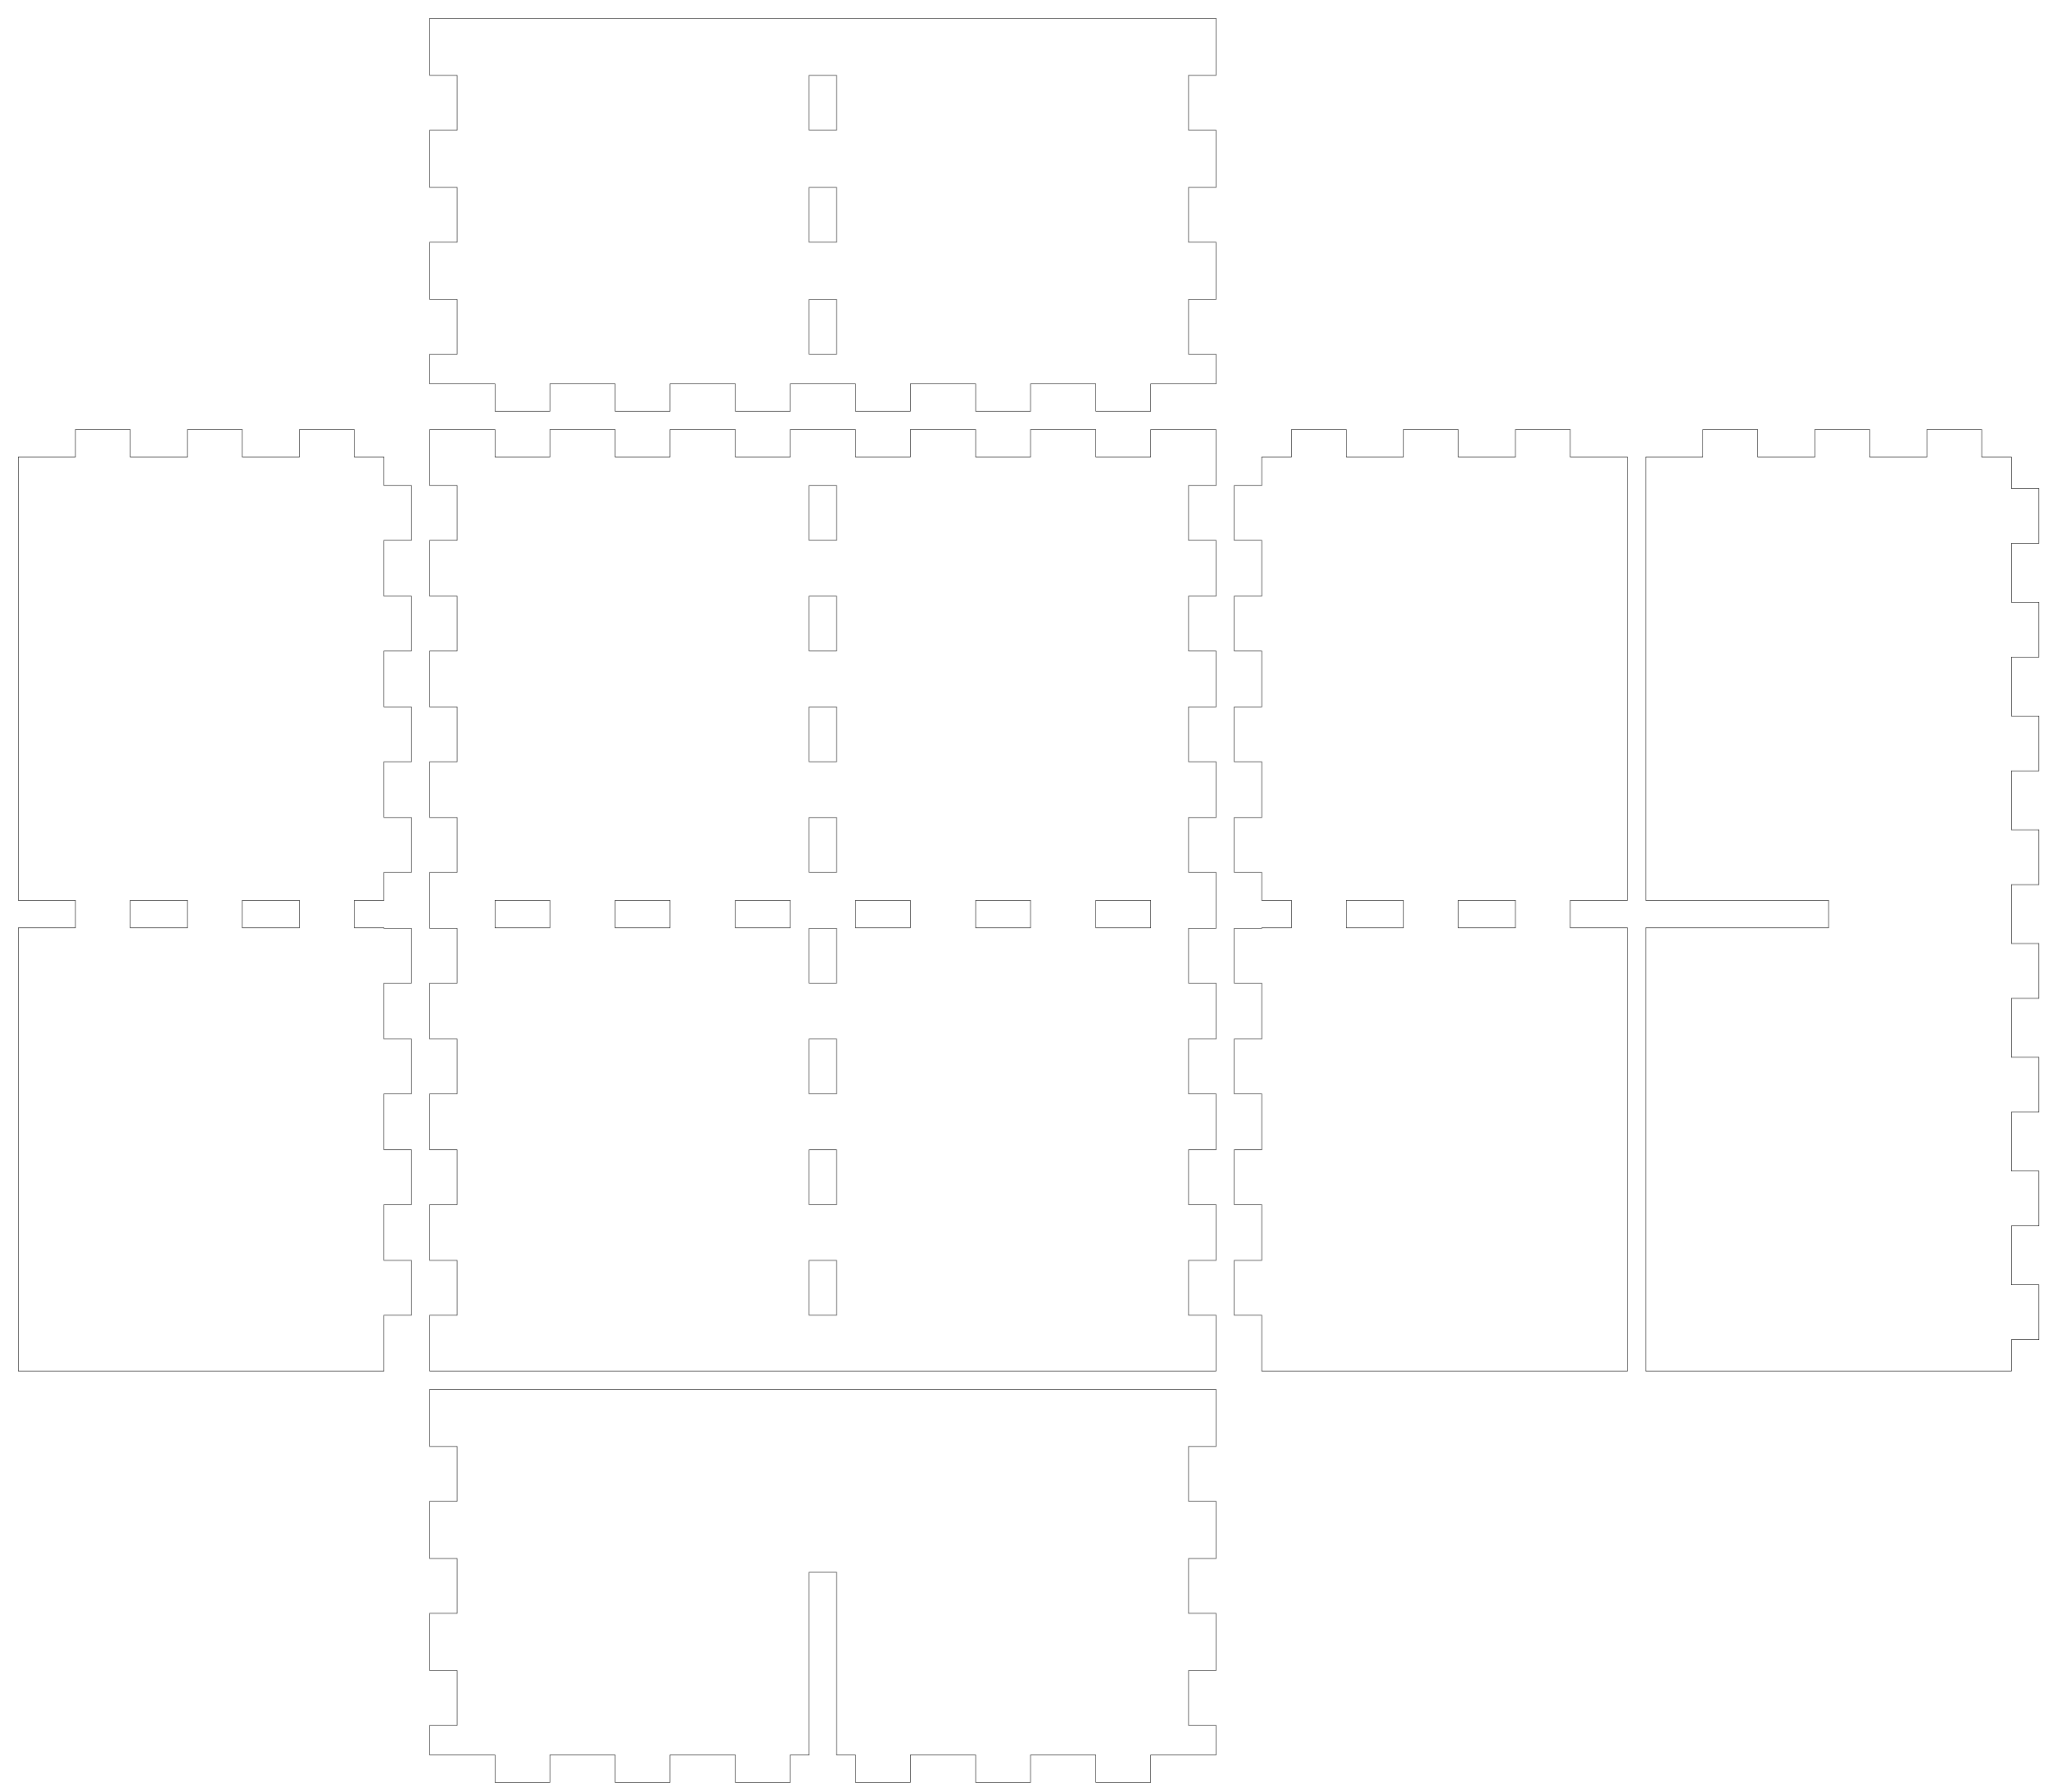
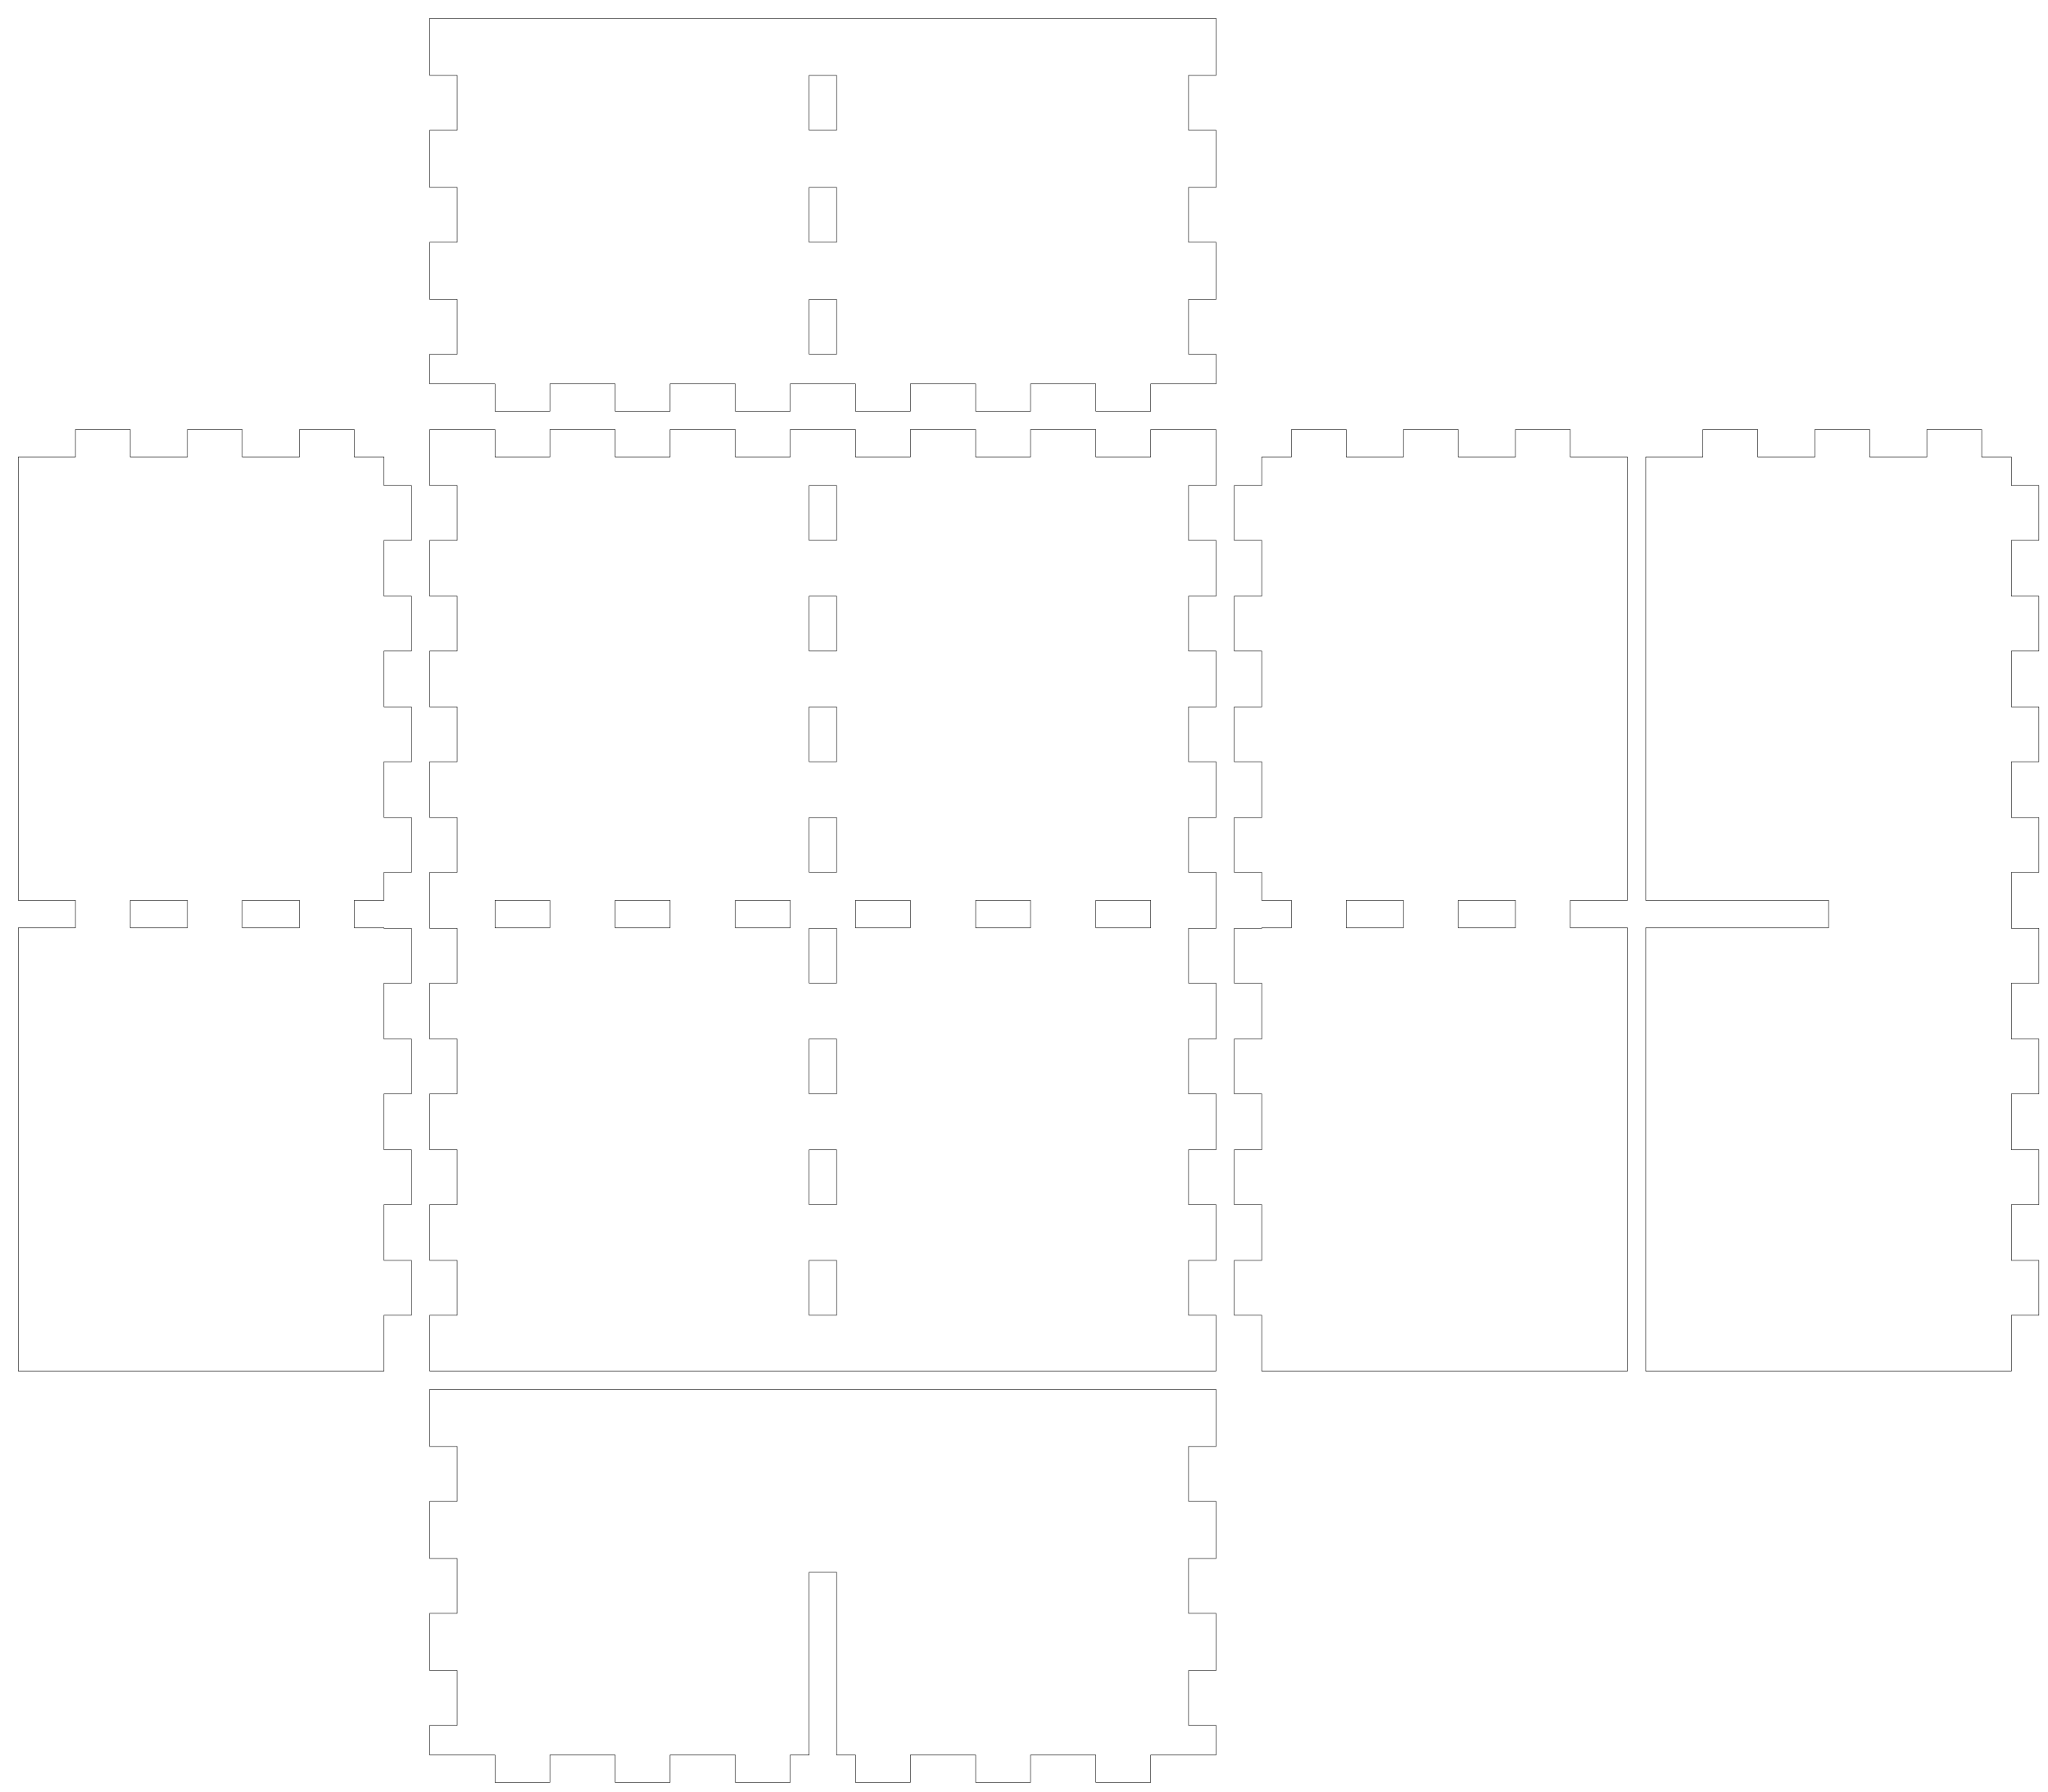
- <svg xmlns="http://www.w3.org/2000/svg" width="224mm" height="196mm" viewBox="0 0 224 196" version="1.1" id="svg5">
-   <defs id="defs2" />
-   <g id="layer1">
-     <path id="xdivider_001" style="fill:none;stroke:#000000;stroke-width:0.051" d="M 47 158.25 L 50 158.25 L 50 164.25 L 47 164.25 L 47 170.5 L 50 170.5 L 50 176.5 L 47 176.5 L 47 182.75 L 50 182.75 L 50 188.75 L 47 188.75 L 47 192 L 54.143 192 L 54.143 195 L 60.143 195 L 60.143 192 L 67.286 192 L 67.286 195 L 73.286 195 L 73.286 192 L 80.429 192 L 80.429 195 L 86.429 195 L 86.429 192 L 88.5 192 L 88.5 172 L 91.5 172 L 91.5 192 L 93.571 192 L 93.571 195 L 99.571 195 L 99.571 192 L 106.714 192 L 106.714 195 L 112.714 195 L 112.714 192 L 119.857 192 L 119.857 195 L 125.857 195 L 125.857 192 L 133 192 L 133 188.75 L 130 188.75 L 130 182.75 L 133 182.75 L 133 176.5 L 130 176.5 L 130 170.5 L 133 170.5 L 133 164.25 L 130 164.25 L 130 158.25 L 133 158.25 L 133 152 L 47 152 L 47 158.25 Z" />
-     <path id="piece_001" style="fill:none;stroke:#000000;stroke-width:0.051" d="M 2 98.5 L 8.25 98.5 L 8.25 101.5 L 2 101.5 L 2 150 L 42 150 L 42 143.889 L 45 143.889 L 45 137.889 L 42 137.889 L 42 131.778 L 45 131.778 L 45 125.778 L 42 125.778 L 42 119.667 L 45 119.667 L 45 113.667 L 42 113.667 L 42 107.556 L 45 107.556 L 45 101.556 L 42 101.556 L 42 101.5 L 38.75 101.5 L 38.75 98.5 L 42 98.5 L 42 95.444 L 45 95.444 L 45 89.444 L 42 89.444 L 42 83.333 L 45 83.333 L 45 77.333 L 42 77.333 L 42 71.222 L 45 71.222 L 45 65.222 L 42 65.222 L 42 59.111 L 45 59.111 L 45 53.111 L 42 53.111 L 42 50 L 38.75 50 L 38.75 47 L 32.75 47 L 32.75 50 L 26.5 50 L 26.5 47 L 20.5 47 L 20.5 50 L 14.25 50 L 14.25 47 L 8.25 47 L 8.25 50 L 2 50 L 2 98.5 Z M 14.25 98.5 L 20.5 98.5 L 20.5 101.5 L 14.25 101.5 L 14.25 98.5 Z M 26.5 98.5 L 32.75 98.5 L 32.75 101.5 L 26.5 101.5 L 26.5 98.5 Z" />
-     <path id="ydivider_001" style="fill:none;stroke:#000000;stroke-width:0.051" d="M 180 98.5 L 200 98.5 L 200 101.5 L 180 101.5 L 180 150 L 220 150 L 220 146.556 L 223 146.556 L 223 140.556 L 220 140.556 L 220 134.111 L 223 134.111 L 223 128.111 L 220 128.111 L 220 121.667 L 223 121.667 L 223 115.667 L 220 115.667 L 220 109.222 L 223 109.222 L 223 103.222 L 220 103.222 L 220 96.778 L 223 96.778 L 223 90.778 L 220 90.778 L 220 84.333 L 223 84.333 L 223 78.333 L 220 78.333 L 220 71.889 L 223 71.889 L 223 65.889 L 220 65.889 L 220 59.444 L 223 59.444 L 223 53.444 L 220 53.444 L 220 50 L 216.75 50 L 216.75 47 L 210.75 47 L 210.75 50 L 204.5 50 L 204.5 47 L 198.5 47 L 198.5 50 L 192.25 50 L 192.25 47 L 186.25 47 L 186.25 50 L 180 50 L 180 98.5 Z" />
-     <path id="piece_002" style="fill:none;stroke:#000000;stroke-width:0.051" d="M 47 53.111 L 50 53.111 L 50 59.111 L 47 59.111 L 47 65.222 L 50 65.222 L 50 71.222 L 47 71.222 L 47 77.333 L 50 77.333 L 50 83.333 L 47 83.333 L 47 89.444 L 50 89.444 L 50 95.444 L 47 95.444 L 47 101.556 L 50 101.556 L 50 107.556 L 47 107.556 L 47 113.667 L 50 113.667 L 50 119.667 L 47 119.667 L 47 125.778 L 50 125.778 L 50 131.778 L 47 131.778 L 47 137.889 L 50 137.889 L 50 143.889 L 47 143.889 L 47 150 L 133 150 L 133 143.889 L 130 143.889 L 130 137.889 L 133 137.889 L 133 131.778 L 130 131.778 L 130 125.778 L 133 125.778 L 133 119.667 L 130 119.667 L 130 113.667 L 133 113.667 L 133 107.556 L 130 107.556 L 130 101.556 L 133 101.556 L 133 95.444 L 130 95.444 L 130 89.444 L 133 89.444 L 133 83.333 L 130 83.333 L 130 77.333 L 133 77.333 L 133 71.222 L 130 71.222 L 130 65.222 L 133 65.222 L 133 59.111 L 130 59.111 L 130 53.111 L 133 53.111 L 133 47 L 125.857 47 L 125.857 50 L 119.857 50 L 119.857 47 L 112.714 47 L 112.714 50 L 106.714 50 L 106.714 47 L 99.571 47 L 99.571 50 L 93.571 50 L 93.571 47 L 86.429 47 L 86.429 50 L 80.429 50 L 80.429 47 L 73.286 47 L 73.286 50 L 67.286 50 L 67.286 47 L 60.143 47 L 60.143 50 L 54.143 50 L 54.143 47 L 47 47 L 47 53.111 Z M 106.714 98.5 L 112.714 98.5 L 112.714 101.5 L 106.714 101.5 L 106.714 98.5 Z M 119.857 98.5 L 125.857 98.5 L 125.857 101.5 L 119.857 101.5 L 119.857 98.5 Z M 54.143 98.5 L 60.143 98.5 L 60.143 101.5 L 54.143 101.5 L 54.143 98.5 Z M 67.286 98.5 L 73.286 98.5 L 73.286 101.5 L 67.286 101.5 L 67.286 98.5 Z M 80.429 98.5 L 86.429 98.5 L 86.429 101.5 L 80.429 101.5 L 80.429 98.5 Z M 88.5 101.556 L 91.5 101.556 L 91.5 107.556 L 88.5 107.556 L 88.5 101.556 Z M 88.5 113.667 L 91.5 113.667 L 91.5 119.667 L 88.5 119.667 L 88.5 113.667 Z M 88.5 125.778 L 91.5 125.778 L 91.5 131.778 L 88.5 131.778 L 88.5 125.778 Z M 88.5 137.889 L 91.5 137.889 L 91.5 143.889 L 88.5 143.889 L 88.5 137.889 Z M 88.5 53.111 L 91.5 53.111 L 91.5 59.111 L 88.5 59.111 L 88.5 53.111 Z M 88.5 65.222 L 91.5 65.222 L 91.5 71.222 L 88.5 71.222 L 88.5 65.222 Z M 88.5 77.333 L 91.5 77.333 L 91.5 83.333 L 88.5 83.333 L 88.5 77.333 Z M 88.5 89.444 L 91.5 89.444 L 91.5 95.444 L 88.5 95.444 L 88.5 89.444 Z M 93.571 98.5 L 99.571 98.5 L 99.571 101.5 L 93.571 101.5 L 93.571 98.5 Z" />
-     <path id="piece_003" style="fill:none;stroke:#000000;stroke-width:0.051" d="M 138 53.111 L 135 53.111 L 135 59.111 L 138 59.111 L 138 65.222 L 135 65.222 L 135 71.222 L 138 71.222 L 138 77.333 L 135 77.333 L 135 83.333 L 138 83.333 L 138 89.444 L 135 89.444 L 135 95.444 L 138 95.444 L 138 98.5 L 141.25 98.5 L 141.25 101.5 L 138 101.5 L 138 101.556 L 135 101.556 L 135 107.556 L 138 107.556 L 138 113.667 L 135 113.667 L 135 119.667 L 138 119.667 L 138 125.778 L 135 125.778 L 135 131.778 L 138 131.778 L 138 137.889 L 135 137.889 L 135 143.889 L 138 143.889 L 138 150 L 178 150 L 178 101.5 L 171.75 101.5 L 171.75 98.5 L 178 98.5 L 178 50 L 171.75 50 L 171.75 47 L 165.75 47 L 165.75 50 L 159.5 50 L 159.5 47 L 153.5 47 L 153.5 50 L 147.25 50 L 147.25 47 L 141.25 47 L 141.25 50 L 138 50 L 138 53.111 Z M 147.25 98.5 L 153.5 98.5 L 153.5 101.5 L 147.25 101.5 L 147.25 98.5 Z M 159.5 98.5 L 165.75 98.5 L 165.75 101.5 L 159.5 101.5 L 159.5 98.5 Z" />
-     <path id="piece_004" style="fill:none;stroke:#000000;stroke-width:0.051" d="M 47 8.25 L 50 8.25 L 50 14.25 L 47 14.25 L 47 20.5 L 50 20.5 L 50 26.5 L 47 26.5 L 47 32.75 L 50 32.75 L 50 38.75 L 47 38.75 L 47 42 L 54.143 42 L 54.143 45 L 60.143 45 L 60.143 42 L 67.286 42 L 67.286 45 L 73.286 45 L 73.286 42 L 80.429 42 L 80.429 45 L 86.429 45 L 86.429 42 L 93.571 42 L 93.571 45 L 99.571 45 L 99.571 42 L 106.714 42 L 106.714 45 L 112.714 45 L 112.714 42 L 119.857 42 L 119.857 45 L 125.857 45 L 125.857 42 L 133 42 L 133 38.75 L 130 38.75 L 130 32.75 L 133 32.75 L 133 26.5 L 130 26.5 L 130 20.5 L 133 20.5 L 133 14.25 L 130 14.25 L 130 8.25 L 133 8.25 L 133 2 L 47 2 L 47 8.25 Z M 88.5 20.5 L 91.5 20.5 L 91.5 26.5 L 88.5 26.5 L 88.5 20.5 Z M 88.5 32.75 L 91.5 32.75 L 91.5 38.75 L 88.5 38.75 L 88.5 32.75 Z M 88.5 8.25 L 91.5 8.25 L 91.5 14.25 L 88.5 14.25 L 88.5 8.25 Z" />
+ <svg xmlns="http://www.w3.org/2000/svg" width="224mm" height="196mm" viewBox="0 0 224 196" version="1.1">
+   <defs id="defaults" />
+   <g id="tabbedbox">
+     <path id="xdivider" style="fill:none;stroke:#000000;stroke-width:0.051" d="M 47 158.25 L 50 158.25 L 50 164.25 L 47 164.25 L 47 170.5 L 50 170.5 L 50 176.5 L 47 176.5 L 47 182.75 L 50 182.75 L 50 188.75 L 47 188.75 L 47 192 L 54.143 192 L 54.143 195 L 60.143 195 L 60.143 192 L 67.286 192 L 67.286 195 L 73.286 195 L 73.286 192 L 80.429 192 L 80.429 195 L 86.429 195 L 86.429 192 L 88.5 192 L 88.5 172 L 91.5 172 L 91.5 192 L 93.571 192 L 93.571 195 L 99.571 195 L 99.571 192 L 106.714 192 L 106.714 195 L 112.714 195 L 112.714 192 L 119.857 192 L 119.857 195 L 125.857 195 L 125.857 192 L 133 192 L 133 188.75 L 130 188.75 L 130 182.75 L 133 182.75 L 133 176.5 L 130 176.5 L 130 170.5 L 133 170.5 L 133 164.25 L 130 164.25 L 130 158.25 L 133 158.25 L 133 152 L 47 152 L 47 158.25 Z" />
+     <path id="left" style="fill:none;stroke:#000000;stroke-width:0.051" d="M 2 98.5 L 8.25 98.5 L 8.25 101.5 L 2 101.5 L 2 150 L 42 150 L 42 143.889 L 45 143.889 L 45 137.889 L 42 137.889 L 42 131.778 L 45 131.778 L 45 125.778 L 42 125.778 L 42 119.667 L 45 119.667 L 45 113.667 L 42 113.667 L 42 107.556 L 45 107.556 L 45 101.556 L 42 101.556 L 42 101.5 L 38.75 101.5 L 38.75 98.5 L 42 98.5 L 42 95.444 L 45 95.444 L 45 89.444 L 42 89.444 L 42 83.333 L 45 83.333 L 45 77.333 L 42 77.333 L 42 71.222 L 45 71.222 L 45 65.222 L 42 65.222 L 42 59.111 L 45 59.111 L 45 53.111 L 42 53.111 L 42 50 L 38.75 50 L 38.75 47 L 32.75 47 L 32.75 50 L 26.5 50 L 26.5 47 L 20.5 47 L 20.5 50 L 14.25 50 L 14.25 47 L 8.25 47 L 8.25 50 L 2 50 L 2 98.5 Z M 14.25 98.5 L 20.5 98.5 L 20.5 101.5 L 14.25 101.5 L 14.25 98.5 Z M 26.5 98.5 L 32.75 98.5 L 32.75 101.5 L 26.5 101.5 L 26.5 98.5 Z" />
+     <path id="ydivider" style="fill:none;stroke:#000000;stroke-width:0.051" d="M 180 98.5 L 200 98.5 L 200 101.5 L 180 101.5 L 180 150 L 220 150 L 220 143.889 L 223 143.889 L 223 137.889 L 220 137.889 L 220 131.778 L 223 131.778 L 223 125.778 L 220 125.778 L 220 119.667 L 223 119.667 L 223 113.667 L 220 113.667 L 220 107.556 L 223 107.556 L 223 101.556 L 220 101.556 L 220 95.444 L 223 95.444 L 223 89.444 L 220 89.444 L 220 83.333 L 223 83.333 L 223 77.333 L 220 77.333 L 220 71.222 L 223 71.222 L 223 65.222 L 220 65.222 L 220 59.111 L 223 59.111 L 223 53.111 L 220 53.111 L 220 50 L 216.75 50 L 216.75 47 L 210.75 47 L 210.75 50 L 204.5 50 L 204.5 47 L 198.5 47 L 198.5 50 L 192.25 50 L 192.25 47 L 186.25 47 L 186.25 50 L 180 50 L 180 98.5 Z" />
+     <path id="bottom" style="fill:none;stroke:#000000;stroke-width:0.051" d="M 47 53.111 L 50 53.111 L 50 59.111 L 47 59.111 L 47 65.222 L 50 65.222 L 50 71.222 L 47 71.222 L 47 77.333 L 50 77.333 L 50 83.333 L 47 83.333 L 47 89.444 L 50 89.444 L 50 95.444 L 47 95.444 L 47 101.556 L 50 101.556 L 50 107.556 L 47 107.556 L 47 113.667 L 50 113.667 L 50 119.667 L 47 119.667 L 47 125.778 L 50 125.778 L 50 131.778 L 47 131.778 L 47 137.889 L 50 137.889 L 50 143.889 L 47 143.889 L 47 150 L 133 150 L 133 143.889 L 130 143.889 L 130 137.889 L 133 137.889 L 133 131.778 L 130 131.778 L 130 125.778 L 133 125.778 L 133 119.667 L 130 119.667 L 130 113.667 L 133 113.667 L 133 107.556 L 130 107.556 L 130 101.556 L 133 101.556 L 133 95.444 L 130 95.444 L 130 89.444 L 133 89.444 L 133 83.333 L 130 83.333 L 130 77.333 L 133 77.333 L 133 71.222 L 130 71.222 L 130 65.222 L 133 65.222 L 133 59.111 L 130 59.111 L 130 53.111 L 133 53.111 L 133 47 L 125.857 47 L 125.857 50 L 119.857 50 L 119.857 47 L 112.714 47 L 112.714 50 L 106.714 50 L 106.714 47 L 99.571 47 L 99.571 50 L 93.571 50 L 93.571 47 L 86.429 47 L 86.429 50 L 80.429 50 L 80.429 47 L 73.286 47 L 73.286 50 L 67.286 50 L 67.286 47 L 60.143 47 L 60.143 50 L 54.143 50 L 54.143 47 L 47 47 L 47 53.111 Z M 106.714 98.5 L 112.714 98.5 L 112.714 101.5 L 106.714 101.5 L 106.714 98.5 Z M 119.857 98.5 L 125.857 98.5 L 125.857 101.5 L 119.857 101.5 L 119.857 98.5 Z M 54.143 98.5 L 60.143 98.5 L 60.143 101.5 L 54.143 101.5 L 54.143 98.5 Z M 67.286 98.5 L 73.286 98.5 L 73.286 101.5 L 67.286 101.5 L 67.286 98.5 Z M 80.429 98.5 L 86.429 98.5 L 86.429 101.5 L 80.429 101.5 L 80.429 98.5 Z M 88.5 101.556 L 91.5 101.556 L 91.5 107.556 L 88.5 107.556 L 88.5 101.556 Z M 88.5 113.667 L 91.5 113.667 L 91.5 119.667 L 88.5 119.667 L 88.5 113.667 Z M 88.5 125.778 L 91.5 125.778 L 91.5 131.778 L 88.5 131.778 L 88.5 125.778 Z M 88.5 137.889 L 91.5 137.889 L 91.5 143.889 L 88.5 143.889 L 88.5 137.889 Z M 88.5 53.111 L 91.5 53.111 L 91.5 59.111 L 88.5 59.111 L 88.5 53.111 Z M 88.5 65.222 L 91.5 65.222 L 91.5 71.222 L 88.5 71.222 L 88.5 65.222 Z M 88.5 77.333 L 91.5 77.333 L 91.5 83.333 L 88.5 83.333 L 88.5 77.333 Z M 88.5 89.444 L 91.5 89.444 L 91.5 95.444 L 88.5 95.444 L 88.5 89.444 Z M 93.571 98.5 L 99.571 98.5 L 99.571 101.5 L 93.571 101.5 L 93.571 98.5 Z" />
+     <path id="right" style="fill:none;stroke:#000000;stroke-width:0.051" d="M 138 53.111 L 135 53.111 L 135 59.111 L 138 59.111 L 138 65.222 L 135 65.222 L 135 71.222 L 138 71.222 L 138 77.333 L 135 77.333 L 135 83.333 L 138 83.333 L 138 89.444 L 135 89.444 L 135 95.444 L 138 95.444 L 138 98.5 L 141.25 98.5 L 141.25 101.5 L 138 101.5 L 138 101.556 L 135 101.556 L 135 107.556 L 138 107.556 L 138 113.667 L 135 113.667 L 135 119.667 L 138 119.667 L 138 125.778 L 135 125.778 L 135 131.778 L 138 131.778 L 138 137.889 L 135 137.889 L 135 143.889 L 138 143.889 L 138 150 L 178 150 L 178 101.5 L 171.75 101.5 L 171.75 98.5 L 178 98.5 L 178 50 L 171.75 50 L 171.75 47 L 165.75 47 L 165.75 50 L 159.5 50 L 159.5 47 L 153.5 47 L 153.5 50 L 147.25 50 L 147.25 47 L 141.25 47 L 141.25 50 L 138 50 L 138 53.111 Z M 147.25 98.5 L 153.5 98.5 L 153.5 101.5 L 147.25 101.5 L 147.25 98.5 Z M 159.5 98.5 L 165.75 98.5 L 165.75 101.5 L 159.5 101.5 L 159.5 98.5 Z" />
+     <path id="front" style="fill:none;stroke:#000000;stroke-width:0.051" d="M 47 8.25 L 50 8.25 L 50 14.25 L 47 14.25 L 47 20.5 L 50 20.5 L 50 26.5 L 47 26.5 L 47 32.75 L 50 32.75 L 50 38.75 L 47 38.75 L 47 42 L 54.143 42 L 54.143 45 L 60.143 45 L 60.143 42 L 67.286 42 L 67.286 45 L 73.286 45 L 73.286 42 L 80.429 42 L 80.429 45 L 86.429 45 L 86.429 42 L 93.571 42 L 93.571 45 L 99.571 45 L 99.571 42 L 106.714 42 L 106.714 45 L 112.714 45 L 112.714 42 L 119.857 42 L 119.857 45 L 125.857 45 L 125.857 42 L 133 42 L 133 38.75 L 130 38.75 L 130 32.75 L 133 32.75 L 133 26.5 L 130 26.5 L 130 20.5 L 133 20.5 L 133 14.25 L 130 14.25 L 130 8.25 L 133 8.25 L 133 2 L 47 2 L 47 8.25 Z M 88.5 20.5 L 91.5 20.5 L 91.5 26.5 L 88.5 26.5 L 88.5 20.5 Z M 88.5 32.75 L 91.5 32.75 L 91.5 38.75 L 88.5 38.75 L 88.5 32.75 Z M 88.5 8.25 L 91.5 8.25 L 91.5 14.25 L 88.5 14.25 L 88.5 8.25 Z" />
  </g>
</svg>
